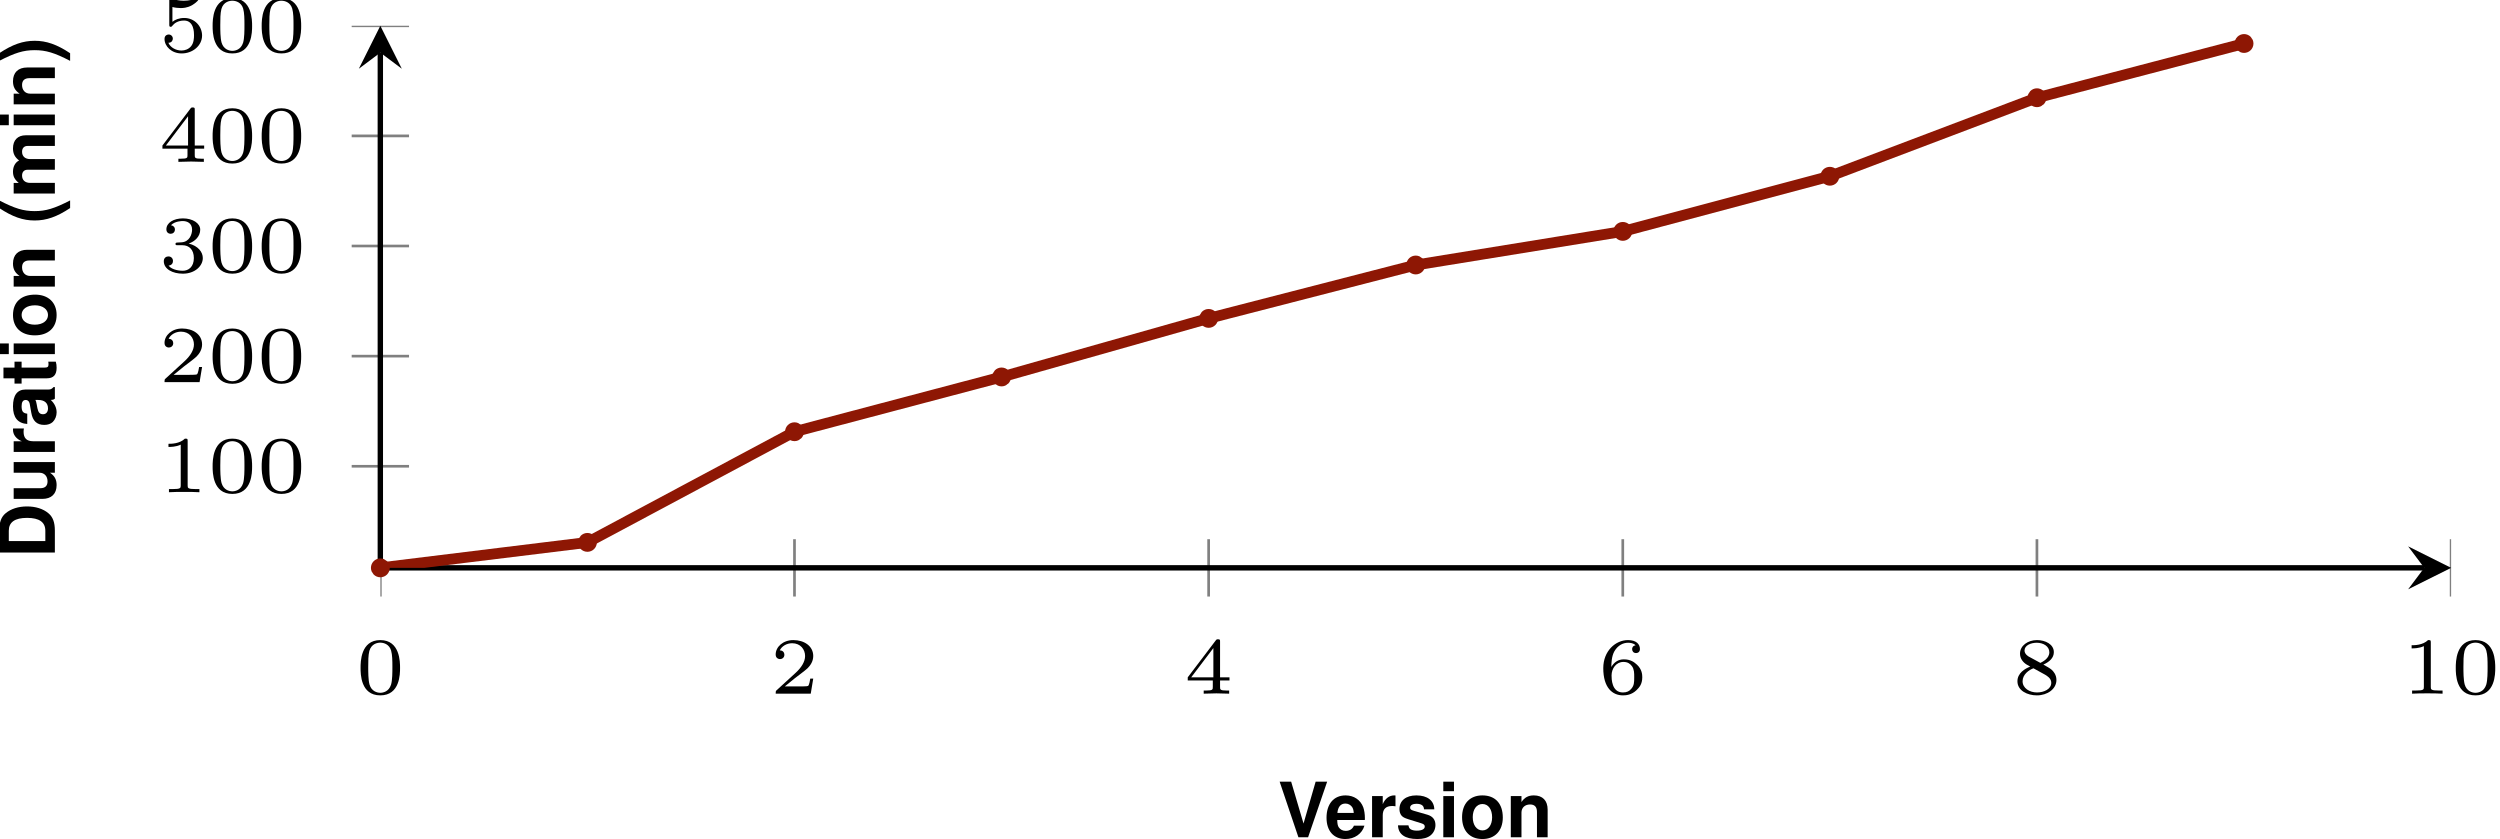
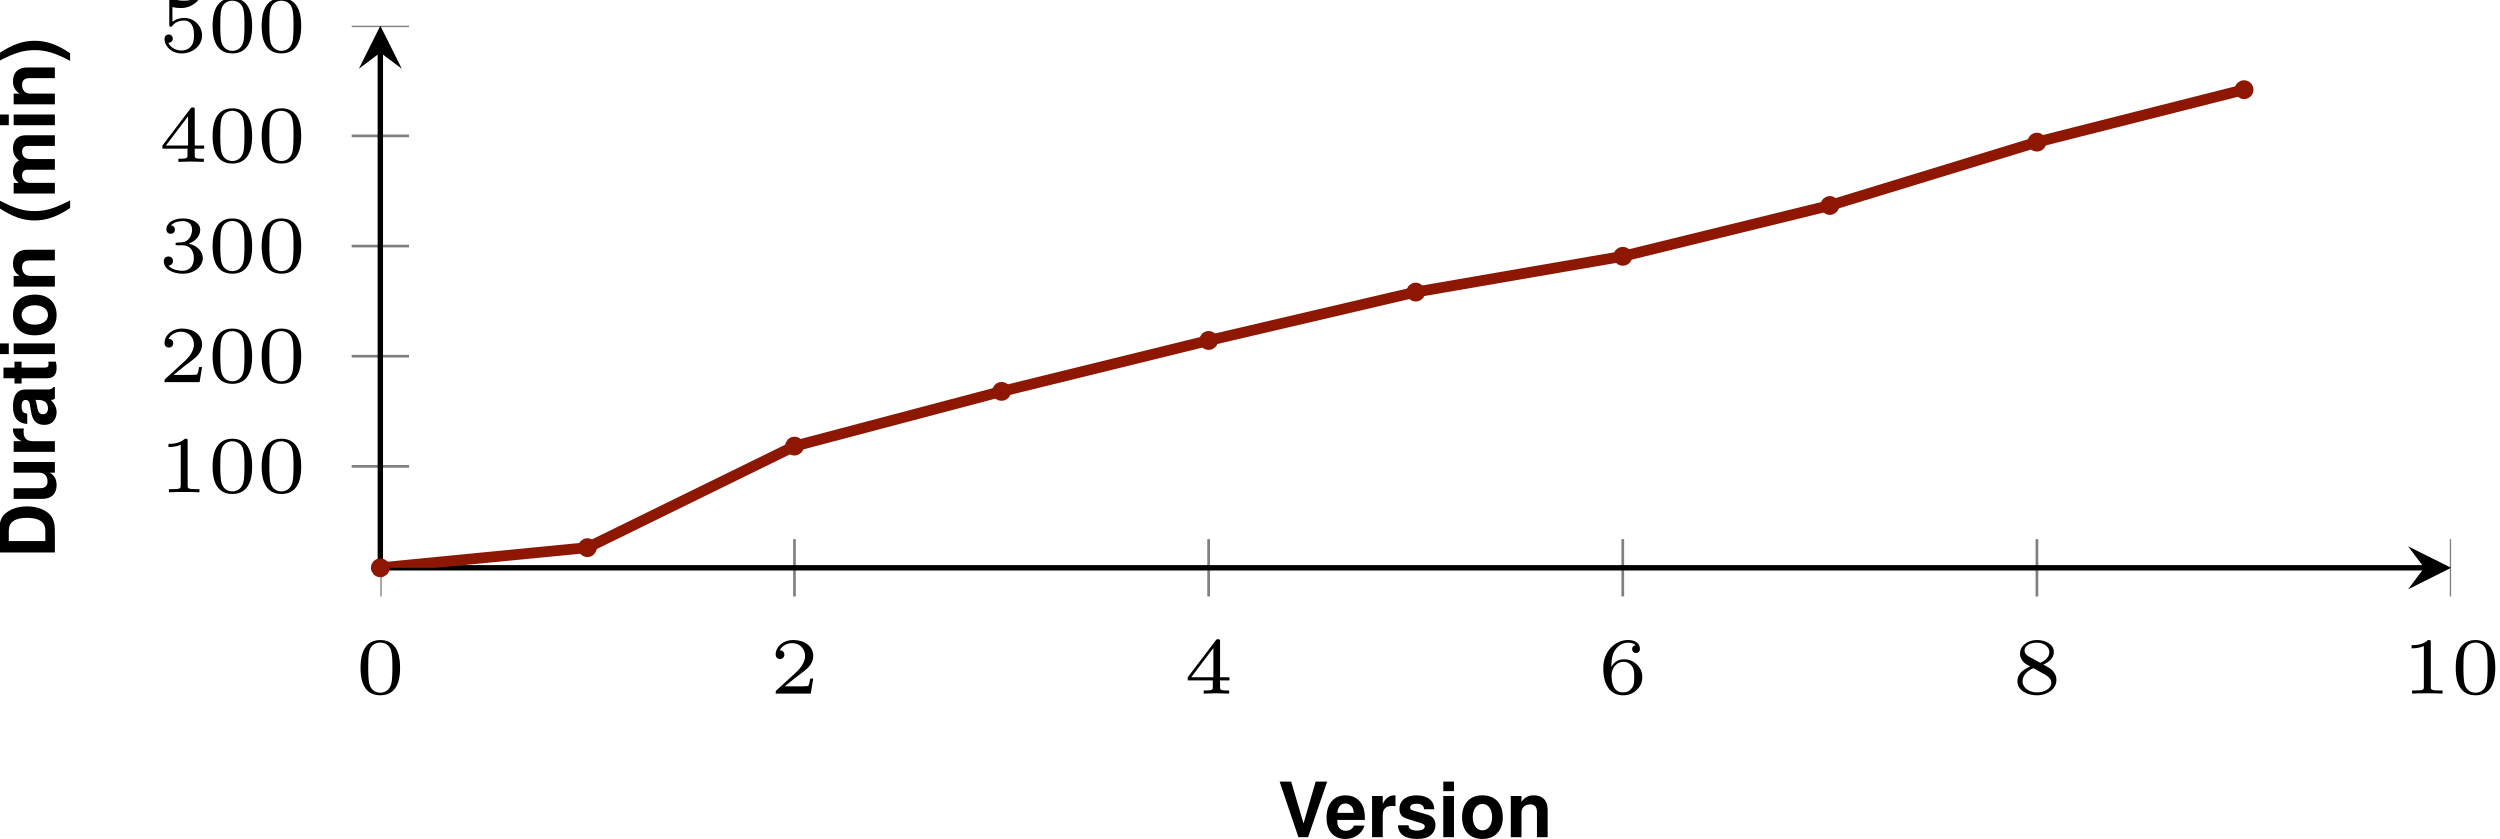
- <svg xmlns="http://www.w3.org/2000/svg" xmlns:xlink="http://www.w3.org/1999/xlink" height="62.182pt" version="1.1" viewBox="2.864 -12.138 185.432 62.182" width="185.432pt">
+ <svg xmlns="http://www.w3.org/2000/svg" xmlns:xlink="http://www.w3.org/1999/xlink" height="62.178pt" version="1.1" viewBox="2.864 -12.138 185.432 62.178" width="185.432pt">
  <defs>
    <clipPath id="clip1">
-       <path d="M31.074 171.707H184.671V-151.953H31.074" />
+       <path d="M31.074 171.715H184.671V-151.961H31.074" />
    </clipPath>
    <clipPath id="clip2">
-       <path d="M-110.68 29.98V-10.227H326.425V29.98" />
+       <path d="M-110.68 29.977V-10.227H326.425V29.977" />
    </clipPath>
    <clipPath id="clip3">
-       <path d="M31.074 29.98H184.671V-10.227H31.074Z" />
+       <path d="M31.074 29.977H184.671V-10.227H31.074Z" />
    </clipPath>
-     <path d="M3.288 -1.907C3.288 -2.343 3.288 -3.975 1.823 -3.975S0.359 -2.343 0.359 -1.907C0.359 -1.476 0.359 0.126 1.823 0.126S3.288 -1.476 3.288 -1.907ZM1.823 -0.066C1.572 -0.066 1.166 -0.185 1.022 -0.681C0.927 -1.028 0.927 -1.614 0.927 -1.985C0.927 -2.385 0.927 -2.845 1.01 -3.168C1.16 -3.706 1.614 -3.784 1.823 -3.784C2.098 -3.784 2.493 -3.652 2.624 -3.198C2.714 -2.881 2.72 -2.445 2.72 -1.985C2.72 -1.602 2.72 -0.998 2.618 -0.664C2.451 -0.143 2.02 -0.066 1.823 -0.066Z" id="g2-48" />
-     <path d="M2.146 -3.796C2.146 -3.975 2.122 -3.975 1.943 -3.975C1.548 -3.593 0.938 -3.593 0.723 -3.593V-3.359C0.879 -3.359 1.273 -3.359 1.632 -3.527V-0.508C1.632 -0.311 1.632 -0.233 1.016 -0.233H0.759V0C1.088 -0.024 1.554 -0.024 1.889 -0.024S2.69 -0.024 3.019 0V-0.233H2.762C2.146 -0.233 2.146 -0.311 2.146 -0.508V-3.796Z" id="g2-49" />
-     <path d="M3.216 -1.118H2.995C2.983 -1.034 2.923 -0.64 2.833 -0.574C2.792 -0.538 2.307 -0.538 2.224 -0.538H1.106L1.871 -1.16C2.074 -1.321 2.606 -1.704 2.792 -1.883C2.971 -2.062 3.216 -2.367 3.216 -2.792C3.216 -3.539 2.54 -3.975 1.739 -3.975C0.968 -3.975 0.43 -3.467 0.43 -2.905C0.43 -2.6 0.687 -2.564 0.753 -2.564C0.903 -2.564 1.076 -2.672 1.076 -2.887C1.076 -3.019 0.998 -3.21 0.735 -3.21C0.873 -3.515 1.237 -3.742 1.65 -3.742C2.277 -3.742 2.612 -3.276 2.612 -2.792C2.612 -2.367 2.331 -1.931 1.913 -1.548L0.496 -0.251C0.436 -0.191 0.43 -0.185 0.43 0H3.031L3.216 -1.118Z" id="g2-50" />
-     <path d="M1.757 -1.985C2.265 -1.985 2.606 -1.644 2.606 -1.034C2.606 -0.377 2.212 -0.09 1.775 -0.09C1.614 -0.09 0.998 -0.126 0.729 -0.472C0.962 -0.496 1.058 -0.652 1.058 -0.813C1.058 -1.016 0.915 -1.154 0.717 -1.154C0.556 -1.154 0.377 -1.052 0.377 -0.801C0.377 -0.209 1.034 0.126 1.793 0.126C2.678 0.126 3.27 -0.442 3.27 -1.034C3.27 -1.47 2.935 -1.931 2.224 -2.11C2.696 -2.265 3.078 -2.648 3.078 -3.138C3.078 -3.616 2.517 -3.975 1.799 -3.975C1.1 -3.975 0.568 -3.652 0.568 -3.162C0.568 -2.905 0.765 -2.833 0.885 -2.833C1.04 -2.833 1.201 -2.941 1.201 -3.15C1.201 -3.335 1.07 -3.443 0.909 -3.467C1.19 -3.778 1.734 -3.778 1.787 -3.778C2.092 -3.778 2.475 -3.634 2.475 -3.138C2.475 -2.809 2.289 -2.236 1.692 -2.2C1.584 -2.194 1.423 -2.182 1.369 -2.182C1.309 -2.176 1.243 -2.17 1.243 -2.08C1.243 -1.985 1.309 -1.985 1.411 -1.985H1.757Z" id="g2-51" />
-     <path d="M3.371 -0.98V-1.213H2.672V-3.856C2.672 -3.993 2.672 -4.035 2.523 -4.035C2.415 -4.035 2.403 -4.017 2.349 -3.945L0.275 -1.213V-0.98H2.134V-0.502C2.134 -0.305 2.134 -0.233 1.632 -0.233H1.459V0C1.578 -0.006 2.14 -0.024 2.403 -0.024S3.228 -0.006 3.347 0V-0.233H3.174C2.672 -0.233 2.672 -0.305 2.672 -0.502V-0.98H3.371ZM2.176 -3.383V-1.213H0.532L2.176 -3.383Z" id="g2-52" />
-     <path d="M1.016 -3.318C1.213 -3.264 1.423 -3.24 1.626 -3.24C1.757 -3.24 2.092 -3.24 2.469 -3.449C2.57 -3.509 2.941 -3.754 2.941 -3.879C2.941 -3.957 2.881 -3.975 2.857 -3.975C2.839 -3.975 2.833 -3.975 2.768 -3.951C2.552 -3.868 2.248 -3.784 1.859 -3.784C1.566 -3.784 1.243 -3.838 0.974 -3.939C0.915 -3.963 0.891 -3.975 0.867 -3.975C0.783 -3.975 0.783 -3.909 0.783 -3.814V-2.02C0.783 -1.919 0.783 -1.847 0.891 -1.847C0.944 -1.847 0.962 -1.871 1.004 -1.919C1.154 -2.11 1.417 -2.313 1.883 -2.313C2.618 -2.313 2.618 -1.417 2.618 -1.225C2.618 -0.992 2.6 -0.658 2.403 -0.412C2.218 -0.185 1.943 -0.09 1.686 -0.09C1.273 -0.09 0.861 -0.317 0.717 -0.664C1.01 -0.669 1.046 -0.903 1.046 -0.974C1.046 -1.136 0.921 -1.279 0.735 -1.279C0.681 -1.279 0.43 -1.249 0.43 -0.95C0.43 -0.4 0.95 0.126 1.704 0.126C2.523 0.126 3.216 -0.454 3.216 -1.201C3.216 -1.883 2.666 -2.505 1.895 -2.505C1.506 -2.505 1.207 -2.379 1.016 -2.218V-3.318Z" id="g2-53" />
-     <path d="M0.974 -1.979C0.98 -2.277 0.992 -2.774 1.201 -3.144C1.465 -3.599 1.859 -3.778 2.218 -3.778C2.355 -3.778 2.63 -3.754 2.774 -3.587C2.552 -3.551 2.517 -3.395 2.517 -3.3C2.517 -3.144 2.624 -3.013 2.803 -3.013S3.096 -3.126 3.096 -3.312C3.096 -3.676 2.821 -3.975 2.212 -3.975C1.285 -3.975 0.377 -3.168 0.377 -1.895C0.377 -0.442 1.052 0.126 1.841 0.126C2.074 0.126 2.481 0.09 2.845 -0.263C3.037 -0.454 3.27 -0.693 3.27 -1.219C3.27 -1.423 3.246 -1.805 2.881 -2.146C2.672 -2.337 2.409 -2.546 1.901 -2.546C1.482 -2.546 1.178 -2.331 0.974 -1.979ZM1.835 -0.09C0.992 -0.09 0.992 -1.118 0.992 -1.351C0.992 -1.865 1.333 -2.355 1.871 -2.355C2.182 -2.355 2.361 -2.23 2.505 -2.038C2.672 -1.805 2.672 -1.536 2.672 -1.219C2.672 -0.807 2.66 -0.604 2.457 -0.365C2.313 -0.185 2.122 -0.09 1.835 -0.09Z" id="g2-54" />
-     <path d="M2.301 -2.158C2.744 -2.355 3.078 -2.648 3.078 -3.078C3.078 -3.664 2.451 -3.975 1.829 -3.975C1.154 -3.975 0.568 -3.569 0.568 -2.965C0.568 -2.594 0.813 -2.307 1.064 -2.158C1.124 -2.122 1.267 -2.044 1.327 -2.008C0.933 -1.859 0.377 -1.524 0.377 -0.921C0.377 -0.221 1.124 0.126 1.817 0.126C2.612 0.126 3.27 -0.353 3.27 -1.016C3.27 -1.429 3.019 -1.674 2.929 -1.763C2.815 -1.871 2.517 -2.038 2.301 -2.158ZM1.219 -2.75C1.207 -2.756 0.903 -2.923 0.903 -3.198C0.903 -3.587 1.375 -3.778 1.817 -3.778C2.283 -3.778 2.744 -3.521 2.744 -3.072C2.744 -2.612 2.248 -2.367 2.08 -2.283L1.219 -2.75ZM1.566 -1.883C1.632 -1.847 2.271 -1.488 2.433 -1.405C2.558 -1.327 2.887 -1.148 2.887 -0.807C2.887 -0.335 2.337 -0.09 1.829 -0.09C1.273 -0.09 0.759 -0.412 0.759 -0.921S1.237 -1.763 1.566 -1.883Z" id="g2-56" />
    <path d="M1.148 -4.124C0.498 -3.146 0.226 -2.365 0.226 -1.499C0.226 -0.628 0.498 0.153 1.148 1.131H1.714C1.115 -0.034 0.922 -0.668 0.922 -1.499C0.922 -2.325 1.115 -2.97 1.714 -4.124H1.148Z" id="g1-40" />
    <path d="M0.69 1.131C1.341 0.153 1.612 -0.628 1.612 -1.494C1.612 -2.365 1.341 -3.146 0.69 -4.124H0.124C0.724 -2.959 0.917 -2.325 0.917 -1.494C0.917 -0.668 0.724 -0.023 0.124 1.131H0.69Z" id="g1-41" />
    <path d="M0.436 0H2.048C2.676 0 3.072 -0.147 3.349 -0.481C3.677 -0.866 3.853 -1.426 3.853 -2.065C3.853 -2.699 3.677 -3.259 3.349 -3.649C3.072 -3.983 2.682 -4.124 2.048 -4.124H0.436V0ZM1.284 -0.707V-3.417H2.048C2.687 -3.417 3.004 -2.97 3.004 -2.059C3.004 -1.154 2.687 -0.707 2.048 -0.707H1.284Z" id="g1-68" />
    <path d="M2.246 0L3.66 -4.124H2.806L1.907 -1.018L0.99 -4.124H0.136L1.528 0H2.246Z" id="g1-86" />
    <path d="M2.965 -0.096C2.823 -0.226 2.783 -0.311 2.783 -0.47V-2.167C2.783 -2.789 2.359 -3.106 1.533 -3.106S0.277 -2.755 0.226 -2.048H0.99C1.03 -2.365 1.16 -2.467 1.55 -2.467C1.856 -2.467 2.008 -2.365 2.008 -2.161C2.008 -2.059 1.957 -1.969 1.873 -1.924C1.765 -1.867 1.765 -1.867 1.375 -1.805L1.058 -1.748C0.453 -1.646 0.158 -1.335 0.158 -0.786C0.158 -0.526 0.232 -0.311 0.373 -0.158C0.549 0.023 0.815 0.13 1.086 0.13C1.426 0.13 1.737 -0.017 2.014 -0.306C2.014 -0.147 2.031 -0.091 2.105 0H2.965V-0.096ZM2.008 -1.228C2.008 -0.769 1.782 -0.509 1.38 -0.509C1.115 -0.509 0.95 -0.651 0.95 -0.877C0.95 -1.115 1.075 -1.228 1.403 -1.296L1.675 -1.346C1.884 -1.386 1.918 -1.397 2.008 -1.443V-1.228Z" id="g1-97" />
    <path d="M2.965 -1.279C2.97 -1.346 2.97 -1.375 2.97 -1.414C2.97 -1.72 2.925 -2.003 2.851 -2.218C2.648 -2.772 2.155 -3.106 1.539 -3.106C0.662 -3.106 0.124 -2.472 0.124 -1.448C0.124 -0.47 0.656 0.13 1.522 0.13C2.206 0.13 2.761 -0.26 2.936 -0.86H2.155C2.059 -0.617 1.839 -0.475 1.55 -0.475C1.324 -0.475 1.143 -0.571 1.03 -0.741C0.956 -0.854 0.928 -0.99 0.917 -1.279H2.965ZM0.928 -1.805C0.979 -2.269 1.177 -2.501 1.528 -2.501C1.726 -2.501 1.907 -2.404 2.02 -2.246C2.093 -2.133 2.127 -2.014 2.144 -1.805H0.928Z" id="g1-101" />
    <path d="M1.171 -3.055H0.379V0H1.171V-3.055ZM1.171 -4.124H0.379V-3.417H1.171V-4.124Z" id="g1-105" />
    <path d="M0.339 -3.055V0H1.131V-1.833C1.131 -2.206 1.335 -2.433 1.675 -2.433C1.941 -2.433 2.105 -2.28 2.105 -2.037V0H2.897V-1.833C2.897 -2.206 3.1 -2.433 3.44 -2.433C3.706 -2.433 3.87 -2.28 3.87 -2.037V0H4.662V-2.161C4.662 -2.755 4.3 -3.106 3.689 -3.106C3.304 -3.106 3.032 -2.97 2.795 -2.653C2.648 -2.942 2.342 -3.106 1.963 -3.106C1.612 -3.106 1.386 -2.987 1.126 -2.676V-3.055H0.339Z" id="g1-109" />
    <path d="M0.356 -3.055V0H1.148V-1.833C1.148 -2.195 1.403 -2.433 1.788 -2.433C2.127 -2.433 2.297 -2.246 2.297 -1.884V0H3.089V-2.048C3.089 -2.721 2.716 -3.106 2.065 -3.106C1.652 -3.106 1.375 -2.953 1.148 -2.614V-3.055H0.356Z" id="g1-110" />
    <path d="M1.703 -3.106C0.769 -3.106 0.198 -2.489 0.198 -1.488C0.198 -0.481 0.769 0.13 1.709 0.13C2.636 0.13 3.219 -0.487 3.219 -1.465C3.219 -2.501 2.659 -3.106 1.703 -3.106ZM1.709 -2.467C2.144 -2.467 2.427 -2.076 2.427 -1.477C2.427 -0.905 2.133 -0.509 1.709 -0.509C1.279 -0.509 0.99 -0.905 0.99 -1.488S1.279 -2.467 1.709 -2.467Z" id="g1-111" />
    <path d="M0.356 -3.055V0H1.148V-1.624C1.148 -2.088 1.38 -2.32 1.844 -2.32C1.929 -2.32 1.986 -2.314 2.093 -2.297V-3.1C2.048 -3.106 2.02 -3.106 1.997 -3.106C1.635 -3.106 1.318 -2.868 1.148 -2.455V-3.055H0.356Z" id="g1-114" />
    <path d="M2.857 -2.071C2.846 -2.716 2.348 -3.106 1.528 -3.106C0.752 -3.106 0.272 -2.716 0.272 -2.088C0.272 -1.884 0.334 -1.709 0.441 -1.59C0.549 -1.482 0.645 -1.431 0.939 -1.335L1.884 -1.041C2.082 -0.979 2.15 -0.917 2.15 -0.792C2.15 -0.605 1.929 -0.492 1.561 -0.492C1.358 -0.492 1.194 -0.532 1.092 -0.6C1.007 -0.662 0.973 -0.724 0.939 -0.888H0.164C0.187 -0.221 0.679 0.13 1.607 0.13C2.031 0.13 2.354 0.04 2.58 -0.141S2.942 -0.605 2.942 -0.905C2.942 -1.301 2.744 -1.556 2.342 -1.675L1.341 -1.963C1.12 -2.031 1.064 -2.076 1.064 -2.201C1.064 -2.37 1.245 -2.484 1.522 -2.484C1.901 -2.484 2.088 -2.348 2.093 -2.071H2.857Z" id="g1-115" />
    <path d="M1.703 -2.993H1.262V-3.813H0.47V-2.993H0.079V-2.467H0.47V-0.588C0.47 -0.107 0.724 0.13 1.245 0.13C1.42 0.13 1.561 0.113 1.703 0.068V-0.487C1.624 -0.475 1.578 -0.47 1.522 -0.47C1.313 -0.47 1.262 -0.532 1.262 -0.803V-2.467H1.703V-2.993Z" id="g1-116" />
    <path d="M3.061 0V-3.055H2.269V-1.143C2.269 -0.781 2.014 -0.543 1.629 -0.543C1.29 -0.543 1.12 -0.724 1.12 -1.092V-3.055H0.328V-0.928C0.328 -0.255 0.702 0.13 1.352 0.13C1.765 0.13 2.042 -0.023 2.269 -0.362V0H3.061Z" id="g1-117" />
+     <path d="M3.288 -1.907C3.288 -2.343 3.288 -3.975 1.823 -3.975S0.359 -2.343 0.359 -1.907C0.359 -1.476 0.359 0.126 1.823 0.126S3.288 -1.476 3.288 -1.907ZM1.823 -0.066C1.572 -0.066 1.166 -0.185 1.022 -0.681C0.927 -1.028 0.927 -1.614 0.927 -1.985C0.927 -2.385 0.927 -2.845 1.01 -3.168C1.16 -3.706 1.614 -3.784 1.823 -3.784C2.098 -3.784 2.493 -3.652 2.624 -3.198C2.714 -2.881 2.72 -2.445 2.72 -1.985C2.72 -1.602 2.72 -0.998 2.618 -0.664C2.451 -0.143 2.02 -0.066 1.823 -0.066Z" id="g2-48" />
+     <path d="M2.146 -3.796C2.146 -3.975 2.122 -3.975 1.943 -3.975C1.548 -3.593 0.938 -3.593 0.723 -3.593V-3.359C0.879 -3.359 1.273 -3.359 1.632 -3.527V-0.508C1.632 -0.311 1.632 -0.233 1.016 -0.233H0.759V0C1.088 -0.024 1.554 -0.024 1.889 -0.024S2.69 -0.024 3.019 0V-0.233H2.762C2.146 -0.233 2.146 -0.311 2.146 -0.508V-3.796Z" id="g2-49" />
+     <path d="M3.216 -1.118H2.995C2.983 -1.034 2.923 -0.64 2.833 -0.574C2.792 -0.538 2.307 -0.538 2.224 -0.538H1.106L1.871 -1.16C2.074 -1.321 2.606 -1.704 2.792 -1.883C2.971 -2.062 3.216 -2.367 3.216 -2.792C3.216 -3.539 2.54 -3.975 1.739 -3.975C0.968 -3.975 0.43 -3.467 0.43 -2.905C0.43 -2.6 0.687 -2.564 0.753 -2.564C0.903 -2.564 1.076 -2.672 1.076 -2.887C1.076 -3.019 0.998 -3.21 0.735 -3.21C0.873 -3.515 1.237 -3.742 1.65 -3.742C2.277 -3.742 2.612 -3.276 2.612 -2.792C2.612 -2.367 2.331 -1.931 1.913 -1.548L0.496 -0.251C0.436 -0.191 0.43 -0.185 0.43 0H3.031L3.216 -1.118Z" id="g2-50" />
+     <path d="M1.757 -1.985C2.265 -1.985 2.606 -1.644 2.606 -1.034C2.606 -0.377 2.212 -0.09 1.775 -0.09C1.614 -0.09 0.998 -0.126 0.729 -0.472C0.962 -0.496 1.058 -0.652 1.058 -0.813C1.058 -1.016 0.915 -1.154 0.717 -1.154C0.556 -1.154 0.377 -1.052 0.377 -0.801C0.377 -0.209 1.034 0.126 1.793 0.126C2.678 0.126 3.27 -0.442 3.27 -1.034C3.27 -1.47 2.935 -1.931 2.224 -2.11C2.696 -2.265 3.078 -2.648 3.078 -3.138C3.078 -3.616 2.517 -3.975 1.799 -3.975C1.1 -3.975 0.568 -3.652 0.568 -3.162C0.568 -2.905 0.765 -2.833 0.885 -2.833C1.04 -2.833 1.201 -2.941 1.201 -3.15C1.201 -3.335 1.07 -3.443 0.909 -3.467C1.19 -3.778 1.734 -3.778 1.787 -3.778C2.092 -3.778 2.475 -3.634 2.475 -3.138C2.475 -2.809 2.289 -2.236 1.692 -2.2C1.584 -2.194 1.423 -2.182 1.369 -2.182C1.309 -2.176 1.243 -2.17 1.243 -2.08C1.243 -1.985 1.309 -1.985 1.411 -1.985H1.757Z" id="g2-51" />
+     <path d="M3.371 -0.98V-1.213H2.672V-3.856C2.672 -3.993 2.672 -4.035 2.523 -4.035C2.415 -4.035 2.403 -4.017 2.349 -3.945L0.275 -1.213V-0.98H2.134V-0.502C2.134 -0.305 2.134 -0.233 1.632 -0.233H1.459V0C1.578 -0.006 2.14 -0.024 2.403 -0.024S3.228 -0.006 3.347 0V-0.233H3.174C2.672 -0.233 2.672 -0.305 2.672 -0.502V-0.98H3.371ZM2.176 -3.383V-1.213H0.532L2.176 -3.383Z" id="g2-52" />
+     <path d="M1.016 -3.318C1.213 -3.264 1.423 -3.24 1.626 -3.24C1.757 -3.24 2.092 -3.24 2.469 -3.449C2.57 -3.509 2.941 -3.754 2.941 -3.879C2.941 -3.957 2.881 -3.975 2.857 -3.975C2.839 -3.975 2.833 -3.975 2.768 -3.951C2.552 -3.868 2.248 -3.784 1.859 -3.784C1.566 -3.784 1.243 -3.838 0.974 -3.939C0.915 -3.963 0.891 -3.975 0.867 -3.975C0.783 -3.975 0.783 -3.909 0.783 -3.814V-2.02C0.783 -1.919 0.783 -1.847 0.891 -1.847C0.944 -1.847 0.962 -1.871 1.004 -1.919C1.154 -2.11 1.417 -2.313 1.883 -2.313C2.618 -2.313 2.618 -1.417 2.618 -1.225C2.618 -0.992 2.6 -0.658 2.403 -0.412C2.218 -0.185 1.943 -0.09 1.686 -0.09C1.273 -0.09 0.861 -0.317 0.717 -0.664C1.01 -0.669 1.046 -0.903 1.046 -0.974C1.046 -1.136 0.921 -1.279 0.735 -1.279C0.681 -1.279 0.43 -1.249 0.43 -0.95C0.43 -0.4 0.95 0.126 1.704 0.126C2.523 0.126 3.216 -0.454 3.216 -1.201C3.216 -1.883 2.666 -2.505 1.895 -2.505C1.506 -2.505 1.207 -2.379 1.016 -2.218V-3.318Z" id="g2-53" />
+     <path d="M0.974 -1.979C0.98 -2.277 0.992 -2.774 1.201 -3.144C1.465 -3.599 1.859 -3.778 2.218 -3.778C2.355 -3.778 2.63 -3.754 2.774 -3.587C2.552 -3.551 2.517 -3.395 2.517 -3.3C2.517 -3.144 2.624 -3.013 2.803 -3.013S3.096 -3.126 3.096 -3.312C3.096 -3.676 2.821 -3.975 2.212 -3.975C1.285 -3.975 0.377 -3.168 0.377 -1.895C0.377 -0.442 1.052 0.126 1.841 0.126C2.074 0.126 2.481 0.09 2.845 -0.263C3.037 -0.454 3.27 -0.693 3.27 -1.219C3.27 -1.423 3.246 -1.805 2.881 -2.146C2.672 -2.337 2.409 -2.546 1.901 -2.546C1.482 -2.546 1.178 -2.331 0.974 -1.979ZM1.835 -0.09C0.992 -0.09 0.992 -1.118 0.992 -1.351C0.992 -1.865 1.333 -2.355 1.871 -2.355C2.182 -2.355 2.361 -2.23 2.505 -2.038C2.672 -1.805 2.672 -1.536 2.672 -1.219C2.672 -0.807 2.66 -0.604 2.457 -0.365C2.313 -0.185 2.122 -0.09 1.835 -0.09Z" id="g2-54" />
+     <path d="M2.301 -2.158C2.744 -2.355 3.078 -2.648 3.078 -3.078C3.078 -3.664 2.451 -3.975 1.829 -3.975C1.154 -3.975 0.568 -3.569 0.568 -2.965C0.568 -2.594 0.813 -2.307 1.064 -2.158C1.124 -2.122 1.267 -2.044 1.327 -2.008C0.933 -1.859 0.377 -1.524 0.377 -0.921C0.377 -0.221 1.124 0.126 1.817 0.126C2.612 0.126 3.27 -0.353 3.27 -1.016C3.27 -1.429 3.019 -1.674 2.929 -1.763C2.815 -1.871 2.517 -2.038 2.301 -2.158ZM1.219 -2.75C1.207 -2.756 0.903 -2.923 0.903 -3.198C0.903 -3.587 1.375 -3.778 1.817 -3.778C2.283 -3.778 2.744 -3.521 2.744 -3.072C2.744 -2.612 2.248 -2.367 2.08 -2.283L1.219 -2.75ZM1.566 -1.883C1.632 -1.847 2.271 -1.488 2.433 -1.405C2.558 -1.327 2.887 -1.148 2.887 -0.807C2.887 -0.335 2.337 -0.09 1.829 -0.09C1.273 -0.09 0.759 -0.412 0.759 -0.921S1.237 -1.763 1.566 -1.883Z" id="g2-56" />
  </defs>
  <g id="page1">
-     <path clip-path="url(#clip1)" d="M31.074 32.109V27.855M61.793 32.109V27.855M92.512 32.109V27.855M123.23 32.109V27.855M153.949 32.109V27.855M184.671 32.109V27.855" fill="none" stroke="#808080" stroke-miterlimit="10.037" stroke-width="0.2" />
-     <path clip-path="url(#clip2)" d="M28.949 22.445H33.203M28.949 14.277H33.203M28.949 6.109H33.203M28.949 -2.059H33.203M28.949 -10.227H33.203" fill="none" stroke="#808080" stroke-miterlimit="10.037" stroke-width="0.2" />
-     <path d="M31.074 29.98H182.675" fill="none" stroke="#000000" stroke-miterlimit="10.037" stroke-width="0.4" />
-     <path d="M184.672 29.98L181.481 28.387L182.676 29.98L181.481 31.574" />
-     <path d="M31.074 29.98V-8.234" fill="none" stroke="#000000" stroke-miterlimit="10.037" stroke-width="0.4" />
+     <path clip-path="url(#clip1)" d="M31.074 32.102V27.852M61.793 32.102V27.852M92.512 32.102V27.852M123.23 32.102V27.852M153.949 32.102V27.852M184.671 32.102V27.852" fill="none" stroke="#808080" stroke-miterlimit="10.037" stroke-width="0.2" />
+     <path clip-path="url(#clip2)" d="M28.949 22.453H33.203M28.949 14.281H33.203M28.949 6.113H33.203M28.949 -2.059H33.203M28.949 -10.227H33.203" fill="none" stroke="#808080" stroke-miterlimit="10.037" stroke-width="0.2" />
+     <path d="M31.074 29.977H182.675" fill="none" stroke="#000000" stroke-miterlimit="10.037" stroke-width="0.4" />
+     <path d="M184.672 29.977L181.481 28.383L182.676 29.977L181.481 31.57" />
+     <path d="M31.074 29.977V-8.234" fill="none" stroke="#000000" stroke-miterlimit="10.037" stroke-width="0.4" />
    <path d="M31.074 -10.227L29.48 -7.039L31.074 -8.234L32.668 -7.039" />
-     <g transform="matrix(1 0 0 1 -33.2658 32.5259)">
-       <use x="62.515" xlink:href="#g2-48" y="6.788" />
+     <g transform="matrix(1 0 0 1 -33.2658 32.526)">
+       <use x="62.515" xlink:href="#g2-48" y="6.783" />
    </g>
-     <g transform="matrix(1 0 0 1 -2.5469 32.5259)">
-       <use x="62.515" xlink:href="#g2-50" y="6.788" />
+     <g transform="matrix(1 0 0 1 -2.5469 32.526)">
+       <use x="62.515" xlink:href="#g2-50" y="6.783" />
    </g>
-     <g transform="matrix(1 0 0 1 28.1721 32.5259)">
-       <use x="62.515" xlink:href="#g2-52" y="6.788" />
+     <g transform="matrix(1 0 0 1 28.1721 32.526)">
+       <use x="62.515" xlink:href="#g2-52" y="6.783" />
    </g>
-     <g transform="matrix(1 0 0 1 58.8913 32.5259)">
-       <use x="62.515" xlink:href="#g2-54" y="6.788" />
+     <g transform="matrix(1 0 0 1 58.8913 32.526)">
+       <use x="62.515" xlink:href="#g2-54" y="6.783" />
    </g>
-     <g transform="matrix(1 0 0 1 89.6103 32.5259)">
-       <use x="62.515" xlink:href="#g2-56" y="6.788" />
+     <g transform="matrix(1 0 0 1 89.6103 32.526)">
+       <use x="62.515" xlink:href="#g2-56" y="6.783" />
    </g>
-     <g transform="matrix(1 0 0 1 118.502 32.5259)">
-       <use x="62.515" xlink:href="#g2-49" y="6.788" />
-       <use x="66.154" xlink:href="#g2-48" y="6.788" />
+     <g transform="matrix(1 0 0 1 118.502 32.526)">
+       <use x="62.515" xlink:href="#g2-49" y="6.783" />
+       <use x="66.154" xlink:href="#g2-48" y="6.783" />
    </g>
-     <g transform="matrix(1 0 0 1 -47.8782 17.5837)">
-       <use x="62.515" xlink:href="#g2-49" y="6.788" />
-       <use x="66.154" xlink:href="#g2-48" y="6.788" />
-       <use x="69.793" xlink:href="#g2-48" y="6.788" />
+     <g transform="matrix(1 0 0 1 -47.8782 17.5944)">
+       <use x="62.515" xlink:href="#g2-49" y="6.783" />
+       <use x="66.154" xlink:href="#g2-48" y="6.783" />
+       <use x="69.793" xlink:href="#g2-48" y="6.783" />
    </g>
-     <g transform="matrix(1 0 0 1 -47.8782 9.41564)">
-       <use x="62.515" xlink:href="#g2-50" y="6.788" />
-       <use x="66.154" xlink:href="#g2-48" y="6.788" />
-       <use x="69.793" xlink:href="#g2-48" y="6.788" />
+     <g transform="matrix(1 0 0 1 -47.8782 9.42478)">
+       <use x="62.515" xlink:href="#g2-50" y="6.783" />
+       <use x="66.154" xlink:href="#g2-48" y="6.783" />
+       <use x="69.793" xlink:href="#g2-48" y="6.783" />
    </g>
-     <g transform="matrix(1 0 0 1 -47.8782 1.24766)">
-       <use x="62.515" xlink:href="#g2-51" y="6.788" />
-       <use x="66.154" xlink:href="#g2-48" y="6.788" />
-       <use x="69.793" xlink:href="#g2-48" y="6.788" />
+     <g transform="matrix(1 0 0 1 -47.8782 1.25526)">
+       <use x="62.515" xlink:href="#g2-51" y="6.783" />
+       <use x="66.154" xlink:href="#g2-48" y="6.783" />
+       <use x="69.793" xlink:href="#g2-48" y="6.783" />
    </g>
-     <g transform="matrix(1 0 0 1 -47.8782 -6.92035)">
-       <use x="62.515" xlink:href="#g2-52" y="6.788" />
-       <use x="66.154" xlink:href="#g2-48" y="6.788" />
-       <use x="69.793" xlink:href="#g2-48" y="6.788" />
+     <g transform="matrix(1 0 0 1 -47.8782 -6.91429)">
+       <use x="62.515" xlink:href="#g2-52" y="6.783" />
+       <use x="66.154" xlink:href="#g2-48" y="6.783" />
+       <use x="69.793" xlink:href="#g2-48" y="6.783" />
    </g>
-     <g transform="matrix(1 0 0 1 -47.8782 -15.0884)">
-       <use x="62.515" xlink:href="#g2-53" y="6.788" />
-       <use x="66.154" xlink:href="#g2-48" y="6.788" />
-       <use x="69.793" xlink:href="#g2-48" y="6.788" />
+     <g transform="matrix(1 0 0 1 -47.8782 -15.0838)">
+       <use x="62.515" xlink:href="#g2-53" y="6.783" />
+       <use x="66.154" xlink:href="#g2-48" y="6.783" />
+       <use x="69.793" xlink:href="#g2-48" y="6.783" />
    </g>
-     <path clip-path="url(#clip3)" d="M31.074 29.98L46.434 28.094L61.793 19.883L77.152 15.824L92.512 11.476L107.871 7.519L123.231 5.027L138.589 0.933L153.949 -4.887L169.312 -8.91" fill="none" stroke="#8e1704" stroke-miterlimit="10.037" stroke-width="0.8" />
-     <path d="M31.375 29.98C31.375 29.816 31.242 29.683 31.074 29.683C30.91 29.683 30.777 29.816 30.777 29.98C30.777 30.148 30.91 30.281 31.074 30.281C31.242 30.281 31.375 30.148 31.375 29.98ZM31.074 29.98" fill="#8e1704" />
-     <path d="M31.375 29.98C31.375 29.816 31.242 29.683 31.074 29.683C30.91 29.683 30.777 29.816 30.777 29.98C30.777 30.148 30.91 30.281 31.074 30.281C31.242 30.281 31.375 30.148 31.375 29.98ZM31.074 29.98" fill="none" stroke="#8e1704" stroke-miterlimit="10.037" stroke-width="0.8" />
-     <path d="M46.734 28.094C46.734 27.93 46.602 27.793 46.434 27.793C46.27 27.793 46.137 27.93 46.137 28.094C46.137 28.258 46.27 28.391 46.434 28.391C46.602 28.391 46.734 28.258 46.734 28.094ZM46.434 28.094" fill="#8e1704" />
-     <path d="M46.734 28.094C46.734 27.93 46.602 27.793 46.434 27.793C46.27 27.793 46.137 27.93 46.137 28.094C46.137 28.258 46.27 28.391 46.434 28.391C46.602 28.391 46.734 28.258 46.734 28.094ZM46.434 28.094" fill="none" stroke="#8e1704" stroke-miterlimit="10.037" stroke-width="0.8" />
-     <path d="M62.094 19.883C62.094 19.719 61.961 19.586 61.793 19.586C61.629 19.586 61.496 19.719 61.496 19.883C61.496 20.051 61.629 20.183 61.793 20.183C61.961 20.183 62.094 20.051 62.094 19.883ZM61.793 19.883" fill="#8e1704" />
-     <path d="M62.094 19.883C62.094 19.719 61.961 19.586 61.793 19.586C61.629 19.586 61.496 19.719 61.496 19.883C61.496 20.051 61.629 20.183 61.793 20.183C61.961 20.183 62.094 20.051 62.094 19.883ZM61.793 19.883" fill="none" stroke="#8e1704" stroke-miterlimit="10.037" stroke-width="0.8" />
-     <path d="M77.453 15.824C77.453 15.656 77.32 15.523 77.152 15.523C76.988 15.523 76.856 15.656 76.856 15.824C76.856 15.988 76.988 16.121 77.152 16.121C77.32 16.121 77.453 15.988 77.453 15.824ZM77.152 15.824" fill="#8e1704" />
-     <path d="M77.453 15.824C77.453 15.656 77.32 15.523 77.152 15.523C76.988 15.523 76.856 15.656 76.856 15.824C76.856 15.988 76.988 16.121 77.152 16.121C77.32 16.121 77.453 15.988 77.453 15.824ZM77.152 15.824" fill="none" stroke="#8e1704" stroke-miterlimit="10.037" stroke-width="0.8" />
-     <path d="M92.812 11.476C92.812 11.312 92.68 11.18 92.512 11.18C92.348 11.18 92.215 11.312 92.215 11.476C92.215 11.645 92.348 11.777 92.512 11.777C92.68 11.777 92.812 11.645 92.812 11.476ZM92.512 11.476" fill="#8e1704" />
-     <path d="M92.812 11.476C92.812 11.312 92.68 11.18 92.512 11.18C92.348 11.18 92.215 11.312 92.215 11.476C92.215 11.645 92.348 11.777 92.512 11.777C92.68 11.777 92.812 11.645 92.812 11.476ZM92.512 11.476" fill="none" stroke="#8e1704" stroke-miterlimit="10.037" stroke-width="0.8" />
-     <path d="M108.172 7.519C108.172 7.351 108.039 7.219 107.871 7.219C107.707 7.219 107.574 7.351 107.574 7.519C107.574 7.684 107.707 7.816 107.871 7.816C108.039 7.816 108.172 7.684 108.172 7.519ZM107.871 7.519" fill="#8e1704" />
-     <path d="M108.172 7.519C108.172 7.351 108.039 7.219 107.871 7.219C107.707 7.219 107.574 7.351 107.574 7.519C107.574 7.684 107.707 7.816 107.871 7.816C108.039 7.816 108.172 7.684 108.172 7.519ZM107.871 7.519" fill="none" stroke="#8e1704" stroke-miterlimit="10.037" stroke-width="0.8" />
-     <path d="M123.531 5.027C123.531 4.859 123.398 4.726 123.231 4.726C123.066 4.726 122.934 4.859 122.934 5.027C122.934 5.191 123.066 5.324 123.231 5.324C123.398 5.324 123.531 5.191 123.531 5.027ZM123.231 5.027" fill="#8e1704" />
-     <path d="M123.531 5.027C123.531 4.859 123.398 4.726 123.231 4.726C123.066 4.726 122.934 4.859 122.934 5.027C122.934 5.191 123.066 5.324 123.231 5.324C123.398 5.324 123.531 5.191 123.531 5.027ZM123.231 5.027" fill="none" stroke="#8e1704" stroke-miterlimit="10.037" stroke-width="0.8" />
-     <path d="M138.89 0.933C138.89 0.769 138.757 0.637 138.589 0.637C138.425 0.637 138.293 0.769 138.293 0.933C138.293 1.098 138.425 1.234 138.589 1.234C138.757 1.234 138.89 1.098 138.89 0.933ZM138.589 0.933" fill="#8e1704" />
-     <path d="M138.89 0.933C138.89 0.769 138.757 0.637 138.589 0.637C138.425 0.637 138.293 0.769 138.293 0.933C138.293 1.098 138.425 1.234 138.589 1.234C138.757 1.234 138.89 1.098 138.89 0.933ZM138.589 0.933" fill="none" stroke="#8e1704" stroke-miterlimit="10.037" stroke-width="0.8" />
-     <path d="M154.25 -4.887C154.25 -5.051 154.117 -5.188 153.949 -5.188C153.785 -5.188 153.652 -5.051 153.652 -4.887C153.652 -4.723 153.785 -4.59 153.949 -4.59C154.117 -4.59 154.25 -4.723 154.25 -4.887ZM153.949 -4.887" fill="#8e1704" />
-     <path d="M154.25 -4.887C154.25 -5.051 154.117 -5.188 153.949 -5.188C153.785 -5.188 153.652 -5.051 153.652 -4.887C153.652 -4.723 153.785 -4.59 153.949 -4.59C154.117 -4.59 154.25 -4.723 154.25 -4.887ZM153.949 -4.887" fill="none" stroke="#8e1704" stroke-miterlimit="10.037" stroke-width="0.8" />
-     <path d="M169.609 -8.91C169.609 -9.074 169.476 -9.211 169.312 -9.211C169.144 -9.211 169.011 -9.074 169.011 -8.91C169.011 -8.746 169.144 -8.613 169.312 -8.613C169.476 -8.613 169.609 -8.746 169.609 -8.91ZM169.312 -8.91" fill="#8e1704" />
-     <path d="M169.609 -8.91C169.609 -9.074 169.476 -9.211 169.312 -9.211C169.144 -9.211 169.011 -9.074 169.011 -8.91C169.011 -8.746 169.144 -8.613 169.312 -8.613C169.476 -8.613 169.609 -8.746 169.609 -8.91ZM169.312 -8.91" fill="none" stroke="#8e1704" stroke-miterlimit="10.037" stroke-width="0.8" />
+     <path clip-path="url(#clip3)" d="M31.074 29.977L46.434 28.48L61.793 20.953L77.152 16.895L92.512 13.117L107.871 9.523L123.231 6.871L138.589 3.102L153.949 -1.598L169.312 -5.488" fill="none" stroke="#8e1704" stroke-miterlimit="10.037" stroke-width="0.8" />
+     <path d="M31.375 29.977C31.375 29.812 31.242 29.68 31.074 29.68C30.91 29.68 30.777 29.812 30.777 29.977C30.777 30.141 30.91 30.277 31.074 30.277C31.242 30.277 31.375 30.141 31.375 29.977ZM31.074 29.977" fill="#8e1704" />
+     <path d="M31.375 29.977C31.375 29.812 31.242 29.68 31.074 29.68C30.91 29.68 30.777 29.812 30.777 29.977C30.777 30.141 30.91 30.277 31.074 30.277C31.242 30.277 31.375 30.141 31.375 29.977ZM31.074 29.977" fill="none" stroke="#8e1704" stroke-miterlimit="10.037" stroke-width="0.8" />
+     <path d="M46.734 28.48C46.734 28.316 46.602 28.184 46.434 28.184C46.27 28.184 46.137 28.316 46.137 28.48C46.137 28.645 46.27 28.781 46.434 28.781C46.602 28.781 46.734 28.645 46.734 28.48ZM46.434 28.48" fill="#8e1704" />
+     <path d="M46.734 28.48C46.734 28.316 46.602 28.184 46.434 28.184C46.27 28.184 46.137 28.316 46.137 28.48C46.137 28.645 46.27 28.781 46.434 28.781C46.602 28.781 46.734 28.645 46.734 28.48ZM46.434 28.48" fill="none" stroke="#8e1704" stroke-miterlimit="10.037" stroke-width="0.8" />
+     <path d="M62.094 20.953C62.094 20.789 61.961 20.652 61.793 20.652C61.629 20.652 61.496 20.789 61.496 20.953C61.496 21.117 61.629 21.25 61.793 21.25C61.961 21.25 62.094 21.117 62.094 20.953ZM61.793 20.953" fill="#8e1704" />
+     <path d="M62.094 20.953C62.094 20.789 61.961 20.652 61.793 20.652C61.629 20.652 61.496 20.789 61.496 20.953C61.496 21.117 61.629 21.25 61.793 21.25C61.961 21.25 62.094 21.117 62.094 20.953ZM61.793 20.953" fill="none" stroke="#8e1704" stroke-miterlimit="10.037" stroke-width="0.8" />
+     <path d="M77.453 16.895C77.453 16.73 77.32 16.594 77.152 16.594C76.988 16.594 76.856 16.73 76.856 16.895C76.856 17.059 76.988 17.191 77.152 17.191C77.32 17.191 77.453 17.059 77.453 16.895ZM77.152 16.895" fill="#8e1704" />
+     <path d="M77.453 16.895C77.453 16.73 77.32 16.594 77.152 16.594C76.988 16.594 76.856 16.73 76.856 16.895C76.856 17.059 76.988 17.191 77.152 17.191C77.32 17.191 77.453 17.059 77.453 16.895ZM77.152 16.895" fill="none" stroke="#8e1704" stroke-miterlimit="10.037" stroke-width="0.8" />
+     <path d="M92.812 13.117C92.812 12.949 92.68 12.816 92.512 12.816C92.348 12.816 92.215 12.949 92.215 13.117C92.215 13.281 92.348 13.414 92.512 13.414C92.68 13.414 92.812 13.281 92.812 13.117ZM92.512 13.117" fill="#8e1704" />
+     <path d="M92.812 13.117C92.812 12.949 92.68 12.816 92.512 12.816C92.348 12.816 92.215 12.949 92.215 13.117C92.215 13.281 92.348 13.414 92.512 13.414C92.68 13.414 92.812 13.281 92.812 13.117ZM92.512 13.117" fill="none" stroke="#8e1704" stroke-miterlimit="10.037" stroke-width="0.8" />
+     <path d="M108.172 9.523C108.172 9.359 108.039 9.227 107.871 9.227C107.707 9.227 107.574 9.359 107.574 9.523C107.574 9.691 107.707 9.824 107.871 9.824C108.039 9.824 108.172 9.691 108.172 9.523ZM107.871 9.523" fill="#8e1704" />
+     <path d="M108.172 9.523C108.172 9.359 108.039 9.227 107.871 9.227C107.707 9.227 107.574 9.359 107.574 9.523C107.574 9.691 107.707 9.824 107.871 9.824C108.039 9.824 108.172 9.691 108.172 9.523ZM107.871 9.523" fill="none" stroke="#8e1704" stroke-miterlimit="10.037" stroke-width="0.8" />
+     <path d="M123.531 6.871C123.531 6.707 123.398 6.574 123.231 6.574C123.066 6.574 122.934 6.707 122.934 6.871C122.934 7.039 123.066 7.172 123.231 7.172C123.398 7.172 123.531 7.039 123.531 6.871ZM123.231 6.871" fill="#8e1704" />
+     <path d="M123.531 6.871C123.531 6.707 123.398 6.574 123.231 6.574C123.066 6.574 122.934 6.707 122.934 6.871C122.934 7.039 123.066 7.172 123.231 7.172C123.398 7.172 123.531 7.039 123.531 6.871ZM123.231 6.871" fill="none" stroke="#8e1704" stroke-miterlimit="10.037" stroke-width="0.8" />
+     <path d="M138.89 3.102C138.89 2.938 138.757 2.805 138.589 2.805C138.425 2.805 138.293 2.938 138.293 3.102C138.293 3.266 138.425 3.402 138.589 3.402C138.757 3.402 138.89 3.266 138.89 3.102ZM138.589 3.102" fill="#8e1704" />
+     <path d="M138.89 3.102C138.89 2.938 138.757 2.805 138.589 2.805C138.425 2.805 138.293 2.938 138.293 3.102C138.293 3.266 138.425 3.402 138.589 3.402C138.757 3.402 138.89 3.266 138.89 3.102ZM138.589 3.102" fill="none" stroke="#8e1704" stroke-miterlimit="10.037" stroke-width="0.8" />
+     <path d="M154.25 -1.598C154.25 -1.762 154.117 -1.895 153.949 -1.895C153.785 -1.895 153.652 -1.762 153.652 -1.598C153.652 -1.43 153.785 -1.297 153.949 -1.297C154.117 -1.297 154.25 -1.43 154.25 -1.598ZM153.949 -1.598" fill="#8e1704" />
+     <path d="M154.25 -1.598C154.25 -1.762 154.117 -1.895 153.949 -1.895C153.785 -1.895 153.652 -1.762 153.652 -1.598C153.652 -1.43 153.785 -1.297 153.949 -1.297C154.117 -1.297 154.25 -1.43 154.25 -1.598ZM153.949 -1.598" fill="none" stroke="#8e1704" stroke-miterlimit="10.037" stroke-width="0.8" />
+     <path d="M169.609 -5.488C169.609 -5.652 169.476 -5.785 169.312 -5.785C169.144 -5.785 169.011 -5.652 169.011 -5.488C169.011 -5.32 169.144 -5.188 169.312 -5.188C169.476 -5.188 169.609 -5.32 169.609 -5.488ZM169.312 -5.488" fill="#8e1704" />
+     <path d="M169.609 -5.488C169.609 -5.652 169.476 -5.785 169.312 -5.785C169.144 -5.785 169.011 -5.652 169.011 -5.488C169.011 -5.32 169.144 -5.188 169.312 -5.188C169.476 -5.188 169.609 -5.32 169.609 -5.488ZM169.312 -5.488" fill="none" stroke="#8e1704" stroke-miterlimit="10.037" stroke-width="0.8" />
    <g transform="matrix(1 0 0 1 35.1279 43.1769)">
-       <use x="62.515" xlink:href="#g1-86" y="6.788" />
-       <use x="66.004" xlink:href="#g1-101" y="6.788" />
-       <use x="69.15" xlink:href="#g1-114" y="6.788" />
-       <use x="71.265" xlink:href="#g1-115" y="6.788" />
-       <use x="74.411" xlink:href="#g1-105" y="6.788" />
-       <use x="75.984" xlink:href="#g1-111" y="6.788" />
-       <use x="79.44" xlink:href="#g1-110" y="6.788" />
+       <use x="62.515" xlink:href="#g1-86" y="6.783" />
+       <use x="66.004" xlink:href="#g1-101" y="6.783" />
+       <use x="69.15" xlink:href="#g1-114" y="6.783" />
+       <use x="71.265" xlink:href="#g1-115" y="6.783" />
+       <use x="74.411" xlink:href="#g1-105" y="6.783" />
+       <use x="75.984" xlink:href="#g1-111" y="6.783" />
+       <use x="79.44" xlink:href="#g1-110" y="6.783" />
    </g>
-     <g transform="matrix(0 -1 1 0 0.14545 91.7935)">
-       <use x="62.515" xlink:href="#g1-68" y="6.788" />
-       <use x="66.599" xlink:href="#g1-117" y="6.788" />
-       <use x="70.056" xlink:href="#g1-114" y="6.788" />
-       <use x="72.257" xlink:href="#g1-97" y="6.788" />
-       <use x="75.402" xlink:href="#g1-116" y="6.788" />
-       <use x="77.286" xlink:href="#g1-105" y="6.788" />
-       <use x="78.859" xlink:href="#g1-111" y="6.788" />
-       <use x="82.316" xlink:href="#g1-110" y="6.788" />
-       <use x="87.351" xlink:href="#g1-40" y="6.788" />
-       <use x="89.235" xlink:href="#g1-109" y="6.788" />
-       <use x="94.264" xlink:href="#g1-105" y="6.788" />
-       <use x="95.837" xlink:href="#g1-110" y="6.788" />
-       <use x="99.294" xlink:href="#g1-41" y="6.788" />
+     <g transform="matrix(0 -1 1 0 0.14999 91.7912)">
+       <use x="62.515" xlink:href="#g1-68" y="6.783" />
+       <use x="66.599" xlink:href="#g1-117" y="6.783" />
+       <use x="70.056" xlink:href="#g1-114" y="6.783" />
+       <use x="72.257" xlink:href="#g1-97" y="6.783" />
+       <use x="75.402" xlink:href="#g1-116" y="6.783" />
+       <use x="77.286" xlink:href="#g1-105" y="6.783" />
+       <use x="78.859" xlink:href="#g1-111" y="6.783" />
+       <use x="82.316" xlink:href="#g1-110" y="6.783" />
+       <use x="87.351" xlink:href="#g1-40" y="6.783" />
+       <use x="89.235" xlink:href="#g1-109" y="6.783" />
+       <use x="94.264" xlink:href="#g1-105" y="6.783" />
+       <use x="95.837" xlink:href="#g1-110" y="6.783" />
+       <use x="99.294" xlink:href="#g1-41" y="6.783" />
    </g>
  </g>
</svg>
